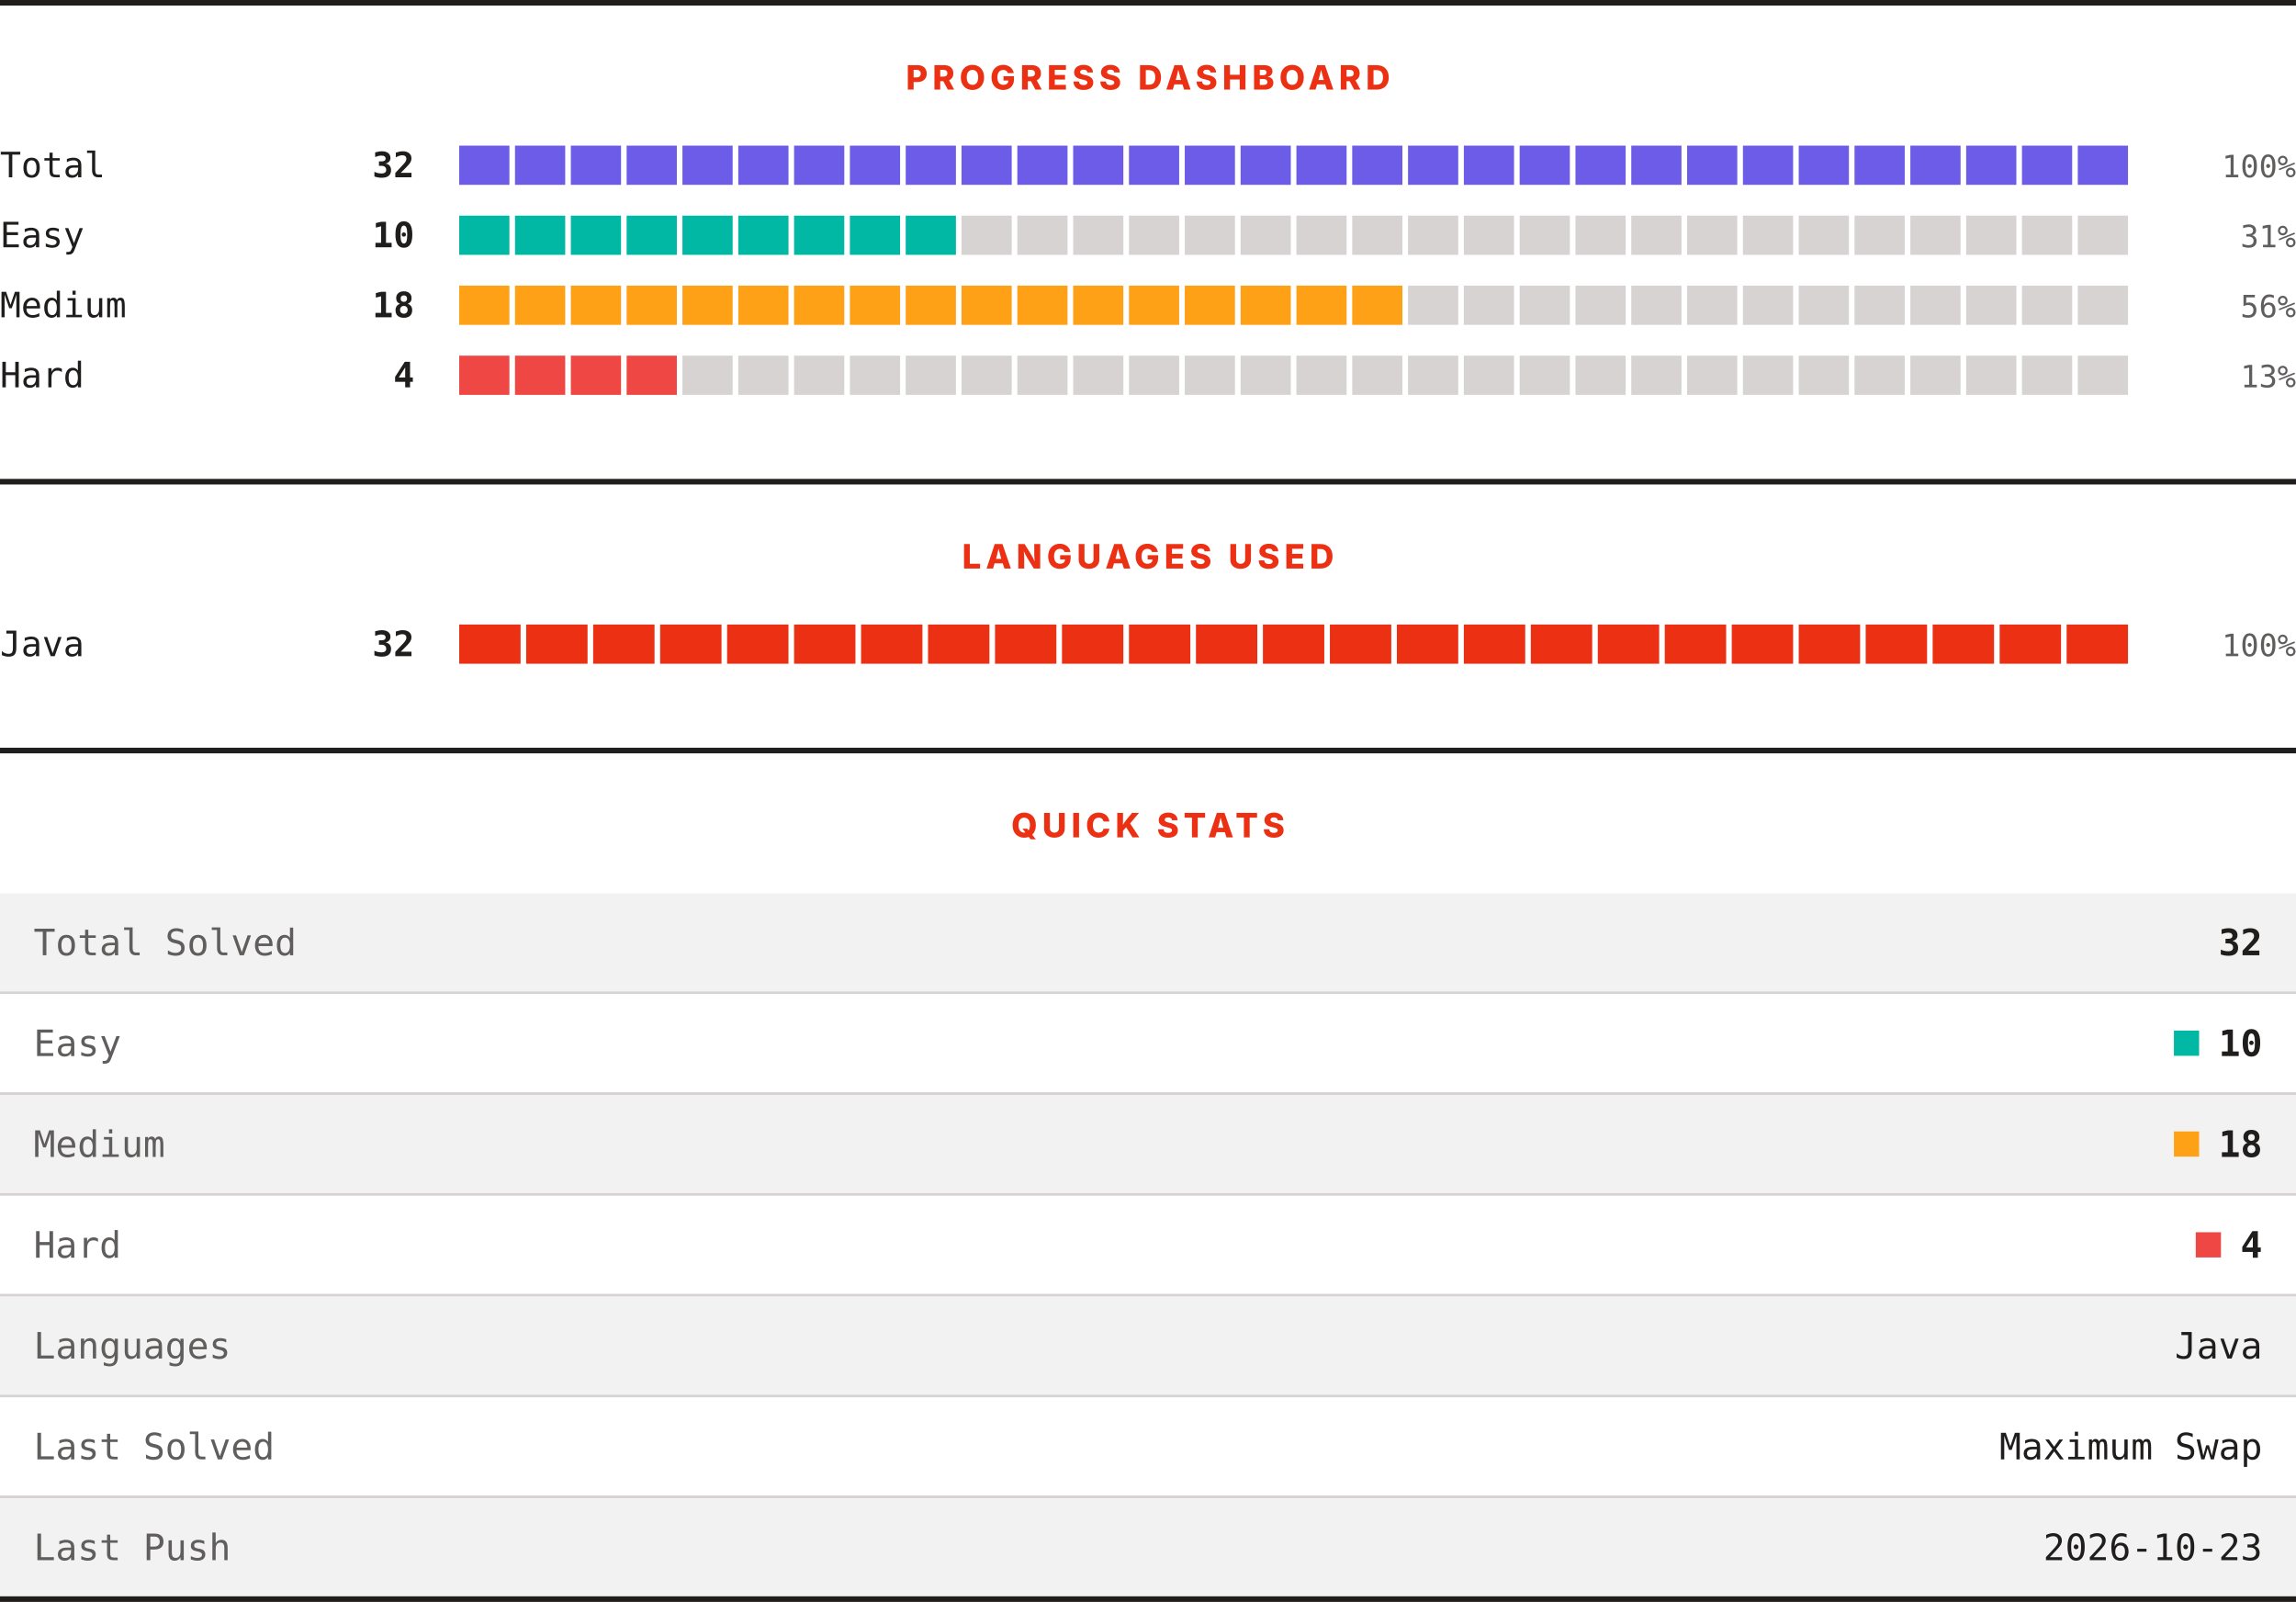
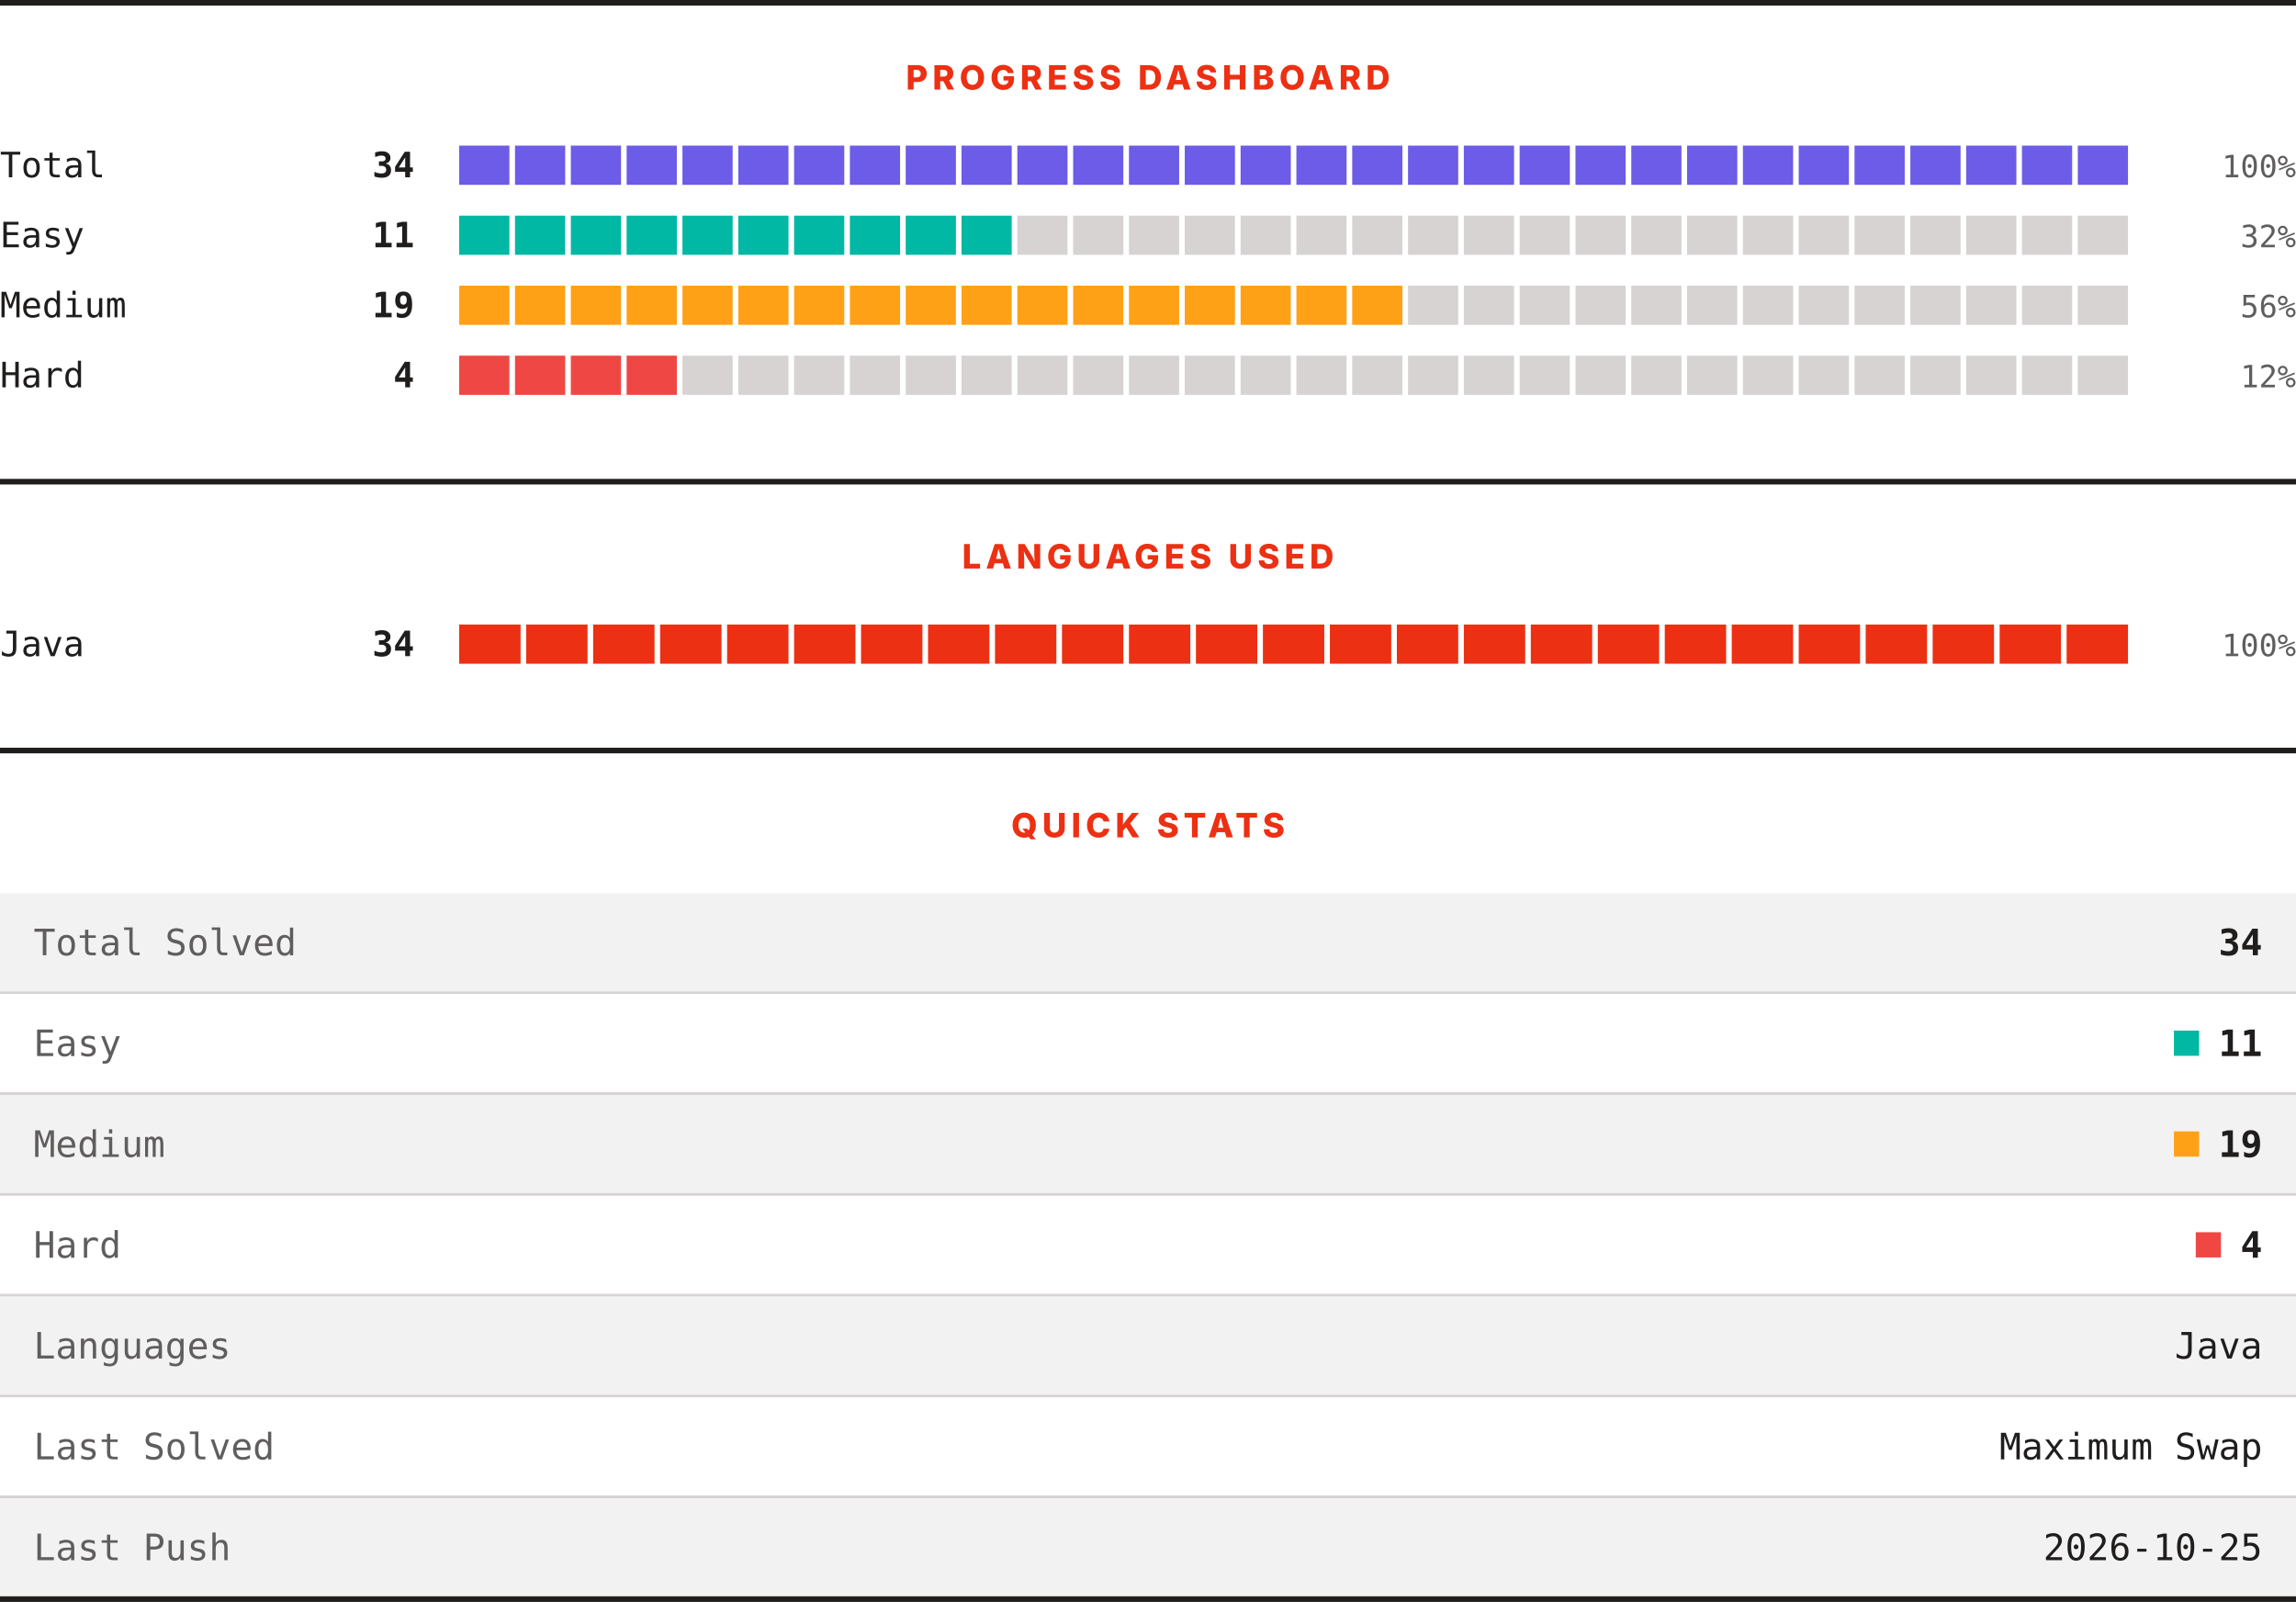
<svg xmlns="http://www.w3.org/2000/svg" width="820" height="572" viewBox="0 0 820 572" role="img" aria-label="LeetCode progress, languages and quick stats">
  <rect width="820" height="572" fill="#ffffff" />
  <rect x="0" y="0" width="820" height="2" fill="#201e1d" />
  <text x="410" y="32" text-anchor="middle" font-family="Archivo, system-ui, -apple-system, Segoe UI, sans-serif" font-size="12" font-weight="800" letter-spacing="1.68" fill="#ec3013">PROGRESS DASHBOARD</text>
  <text x="0" y="63.3" font-family="ui-monospace, SFMono-Regular, Menlo, Consolas, monospace" font-size="12.5" fill="#201e1d">Total</text>
-   <text x="148" y="63.3" text-anchor="end" font-family="ui-monospace, SFMono-Regular, Menlo, Consolas, monospace" font-size="12.5" font-weight="700" fill="#201e1d">32</text>
+   <text x="148" y="63.3" text-anchor="end" font-family="ui-monospace, SFMono-Regular, Menlo, Consolas, monospace" font-size="12.5" font-weight="700" fill="#201e1d">34</text>
  <rect x="164.00" y="52" width="17.93" height="14" fill="#6c5ce7" />
  <rect x="183.93" y="52" width="17.93" height="14" fill="#6c5ce7" />
  <rect x="203.87" y="52" width="17.93" height="14" fill="#6c5ce7" />
  <rect x="223.80" y="52" width="17.93" height="14" fill="#6c5ce7" />
  <rect x="243.73" y="52" width="17.93" height="14" fill="#6c5ce7" />
  <rect x="263.67" y="52" width="17.93" height="14" fill="#6c5ce7" />
  <rect x="283.60" y="52" width="17.93" height="14" fill="#6c5ce7" />
  <rect x="303.53" y="52" width="17.93" height="14" fill="#6c5ce7" />
  <rect x="323.47" y="52" width="17.93" height="14" fill="#6c5ce7" />
  <rect x="343.40" y="52" width="17.93" height="14" fill="#6c5ce7" />
  <rect x="363.33" y="52" width="17.93" height="14" fill="#6c5ce7" />
  <rect x="383.27" y="52" width="17.93" height="14" fill="#6c5ce7" />
  <rect x="403.20" y="52" width="17.93" height="14" fill="#6c5ce7" />
  <rect x="423.13" y="52" width="17.93" height="14" fill="#6c5ce7" />
  <rect x="443.07" y="52" width="17.93" height="14" fill="#6c5ce7" />
  <rect x="463.00" y="52" width="17.93" height="14" fill="#6c5ce7" />
  <rect x="482.93" y="52" width="17.93" height="14" fill="#6c5ce7" />
  <rect x="502.87" y="52" width="17.93" height="14" fill="#6c5ce7" />
  <rect x="522.80" y="52" width="17.93" height="14" fill="#6c5ce7" />
  <rect x="542.73" y="52" width="17.93" height="14" fill="#6c5ce7" />
  <rect x="562.67" y="52" width="17.93" height="14" fill="#6c5ce7" />
  <rect x="582.60" y="52" width="17.93" height="14" fill="#6c5ce7" />
  <rect x="602.53" y="52" width="17.93" height="14" fill="#6c5ce7" />
  <rect x="622.47" y="52" width="17.93" height="14" fill="#6c5ce7" />
  <rect x="642.40" y="52" width="17.93" height="14" fill="#6c5ce7" />
  <rect x="662.33" y="52" width="17.93" height="14" fill="#6c5ce7" />
  <rect x="682.27" y="52" width="17.93" height="14" fill="#6c5ce7" />
  <rect x="702.20" y="52" width="17.93" height="14" fill="#6c5ce7" />
  <rect x="722.13" y="52" width="17.93" height="14" fill="#6c5ce7" />
  <rect x="742.07" y="52" width="17.93" height="14" fill="#6c5ce7" />
  <text x="820" y="63.3" text-anchor="end" font-family="ui-monospace, SFMono-Regular, Menlo, Consolas, monospace" font-size="11" fill="#605d5d">100%</text>
  <text x="0" y="88.3" font-family="ui-monospace, SFMono-Regular, Menlo, Consolas, monospace" font-size="12.5" fill="#201e1d">Easy</text>
-   <text x="148" y="88.3" text-anchor="end" font-family="ui-monospace, SFMono-Regular, Menlo, Consolas, monospace" font-size="12.5" font-weight="700" fill="#201e1d">10</text>
+   <text x="148" y="88.3" text-anchor="end" font-family="ui-monospace, SFMono-Regular, Menlo, Consolas, monospace" font-size="12.5" font-weight="700" fill="#201e1d">11</text>
  <rect x="164.00" y="77" width="17.93" height="14" fill="#00b8a3" />
  <rect x="183.93" y="77" width="17.93" height="14" fill="#00b8a3" />
  <rect x="203.87" y="77" width="17.93" height="14" fill="#00b8a3" />
  <rect x="223.80" y="77" width="17.93" height="14" fill="#00b8a3" />
  <rect x="243.73" y="77" width="17.93" height="14" fill="#00b8a3" />
  <rect x="263.67" y="77" width="17.93" height="14" fill="#00b8a3" />
  <rect x="283.60" y="77" width="17.93" height="14" fill="#00b8a3" />
  <rect x="303.53" y="77" width="17.93" height="14" fill="#00b8a3" />
  <rect x="323.47" y="77" width="17.93" height="14" fill="#00b8a3" />
-   <rect x="343.40" y="77" width="17.93" height="14" fill="#d7d3d3" />
+   <rect x="343.40" y="77" width="17.93" height="14" fill="#00b8a3" />
  <rect x="363.33" y="77" width="17.93" height="14" fill="#d7d3d3" />
  <rect x="383.27" y="77" width="17.93" height="14" fill="#d7d3d3" />
  <rect x="403.20" y="77" width="17.93" height="14" fill="#d7d3d3" />
  <rect x="423.13" y="77" width="17.93" height="14" fill="#d7d3d3" />
  <rect x="443.07" y="77" width="17.93" height="14" fill="#d7d3d3" />
  <rect x="463.00" y="77" width="17.93" height="14" fill="#d7d3d3" />
  <rect x="482.93" y="77" width="17.93" height="14" fill="#d7d3d3" />
  <rect x="502.87" y="77" width="17.93" height="14" fill="#d7d3d3" />
  <rect x="522.80" y="77" width="17.93" height="14" fill="#d7d3d3" />
  <rect x="542.73" y="77" width="17.93" height="14" fill="#d7d3d3" />
  <rect x="562.67" y="77" width="17.93" height="14" fill="#d7d3d3" />
  <rect x="582.60" y="77" width="17.93" height="14" fill="#d7d3d3" />
  <rect x="602.53" y="77" width="17.93" height="14" fill="#d7d3d3" />
  <rect x="622.47" y="77" width="17.93" height="14" fill="#d7d3d3" />
  <rect x="642.40" y="77" width="17.93" height="14" fill="#d7d3d3" />
  <rect x="662.33" y="77" width="17.93" height="14" fill="#d7d3d3" />
  <rect x="682.27" y="77" width="17.93" height="14" fill="#d7d3d3" />
  <rect x="702.20" y="77" width="17.93" height="14" fill="#d7d3d3" />
  <rect x="722.13" y="77" width="17.93" height="14" fill="#d7d3d3" />
  <rect x="742.07" y="77" width="17.93" height="14" fill="#d7d3d3" />
-   <text x="820" y="88.3" text-anchor="end" font-family="ui-monospace, SFMono-Regular, Menlo, Consolas, monospace" font-size="11" fill="#605d5d">31%</text>
+   <text x="820" y="88.3" text-anchor="end" font-family="ui-monospace, SFMono-Regular, Menlo, Consolas, monospace" font-size="11" fill="#605d5d">32%</text>
  <text x="0" y="113.3" font-family="ui-monospace, SFMono-Regular, Menlo, Consolas, monospace" font-size="12.5" fill="#201e1d">Medium</text>
-   <text x="148" y="113.3" text-anchor="end" font-family="ui-monospace, SFMono-Regular, Menlo, Consolas, monospace" font-size="12.5" font-weight="700" fill="#201e1d">18</text>
+   <text x="148" y="113.3" text-anchor="end" font-family="ui-monospace, SFMono-Regular, Menlo, Consolas, monospace" font-size="12.5" font-weight="700" fill="#201e1d">19</text>
  <rect x="164.00" y="102" width="17.93" height="14" fill="#ffa116" />
  <rect x="183.93" y="102" width="17.93" height="14" fill="#ffa116" />
  <rect x="203.87" y="102" width="17.93" height="14" fill="#ffa116" />
  <rect x="223.80" y="102" width="17.93" height="14" fill="#ffa116" />
  <rect x="243.73" y="102" width="17.93" height="14" fill="#ffa116" />
  <rect x="263.67" y="102" width="17.93" height="14" fill="#ffa116" />
  <rect x="283.60" y="102" width="17.93" height="14" fill="#ffa116" />
  <rect x="303.53" y="102" width="17.93" height="14" fill="#ffa116" />
  <rect x="323.47" y="102" width="17.93" height="14" fill="#ffa116" />
  <rect x="343.40" y="102" width="17.93" height="14" fill="#ffa116" />
  <rect x="363.33" y="102" width="17.93" height="14" fill="#ffa116" />
  <rect x="383.27" y="102" width="17.93" height="14" fill="#ffa116" />
  <rect x="403.20" y="102" width="17.93" height="14" fill="#ffa116" />
  <rect x="423.13" y="102" width="17.93" height="14" fill="#ffa116" />
  <rect x="443.07" y="102" width="17.93" height="14" fill="#ffa116" />
  <rect x="463.00" y="102" width="17.93" height="14" fill="#ffa116" />
  <rect x="482.93" y="102" width="17.93" height="14" fill="#ffa116" />
  <rect x="502.87" y="102" width="17.93" height="14" fill="#d7d3d3" />
  <rect x="522.80" y="102" width="17.93" height="14" fill="#d7d3d3" />
  <rect x="542.73" y="102" width="17.93" height="14" fill="#d7d3d3" />
  <rect x="562.67" y="102" width="17.93" height="14" fill="#d7d3d3" />
  <rect x="582.60" y="102" width="17.93" height="14" fill="#d7d3d3" />
  <rect x="602.53" y="102" width="17.93" height="14" fill="#d7d3d3" />
  <rect x="622.47" y="102" width="17.93" height="14" fill="#d7d3d3" />
  <rect x="642.40" y="102" width="17.93" height="14" fill="#d7d3d3" />
  <rect x="662.33" y="102" width="17.93" height="14" fill="#d7d3d3" />
  <rect x="682.27" y="102" width="17.93" height="14" fill="#d7d3d3" />
  <rect x="702.20" y="102" width="17.93" height="14" fill="#d7d3d3" />
  <rect x="722.13" y="102" width="17.93" height="14" fill="#d7d3d3" />
  <rect x="742.07" y="102" width="17.93" height="14" fill="#d7d3d3" />
  <text x="820" y="113.3" text-anchor="end" font-family="ui-monospace, SFMono-Regular, Menlo, Consolas, monospace" font-size="11" fill="#605d5d">56%</text>
  <text x="0" y="138.3" font-family="ui-monospace, SFMono-Regular, Menlo, Consolas, monospace" font-size="12.5" fill="#201e1d">Hard</text>
  <text x="148" y="138.3" text-anchor="end" font-family="ui-monospace, SFMono-Regular, Menlo, Consolas, monospace" font-size="12.5" font-weight="700" fill="#201e1d">4</text>
  <rect x="164.00" y="127" width="17.93" height="14" fill="#ef4743" />
  <rect x="183.93" y="127" width="17.93" height="14" fill="#ef4743" />
  <rect x="203.87" y="127" width="17.93" height="14" fill="#ef4743" />
  <rect x="223.80" y="127" width="17.93" height="14" fill="#ef4743" />
  <rect x="243.73" y="127" width="17.93" height="14" fill="#d7d3d3" />
  <rect x="263.67" y="127" width="17.93" height="14" fill="#d7d3d3" />
  <rect x="283.60" y="127" width="17.93" height="14" fill="#d7d3d3" />
  <rect x="303.53" y="127" width="17.93" height="14" fill="#d7d3d3" />
  <rect x="323.47" y="127" width="17.93" height="14" fill="#d7d3d3" />
  <rect x="343.40" y="127" width="17.93" height="14" fill="#d7d3d3" />
  <rect x="363.33" y="127" width="17.93" height="14" fill="#d7d3d3" />
  <rect x="383.27" y="127" width="17.93" height="14" fill="#d7d3d3" />
  <rect x="403.20" y="127" width="17.93" height="14" fill="#d7d3d3" />
  <rect x="423.13" y="127" width="17.93" height="14" fill="#d7d3d3" />
  <rect x="443.07" y="127" width="17.93" height="14" fill="#d7d3d3" />
  <rect x="463.00" y="127" width="17.93" height="14" fill="#d7d3d3" />
  <rect x="482.93" y="127" width="17.93" height="14" fill="#d7d3d3" />
  <rect x="502.87" y="127" width="17.93" height="14" fill="#d7d3d3" />
  <rect x="522.80" y="127" width="17.93" height="14" fill="#d7d3d3" />
  <rect x="542.73" y="127" width="17.93" height="14" fill="#d7d3d3" />
  <rect x="562.67" y="127" width="17.93" height="14" fill="#d7d3d3" />
  <rect x="582.60" y="127" width="17.93" height="14" fill="#d7d3d3" />
  <rect x="602.53" y="127" width="17.93" height="14" fill="#d7d3d3" />
  <rect x="622.47" y="127" width="17.93" height="14" fill="#d7d3d3" />
  <rect x="642.40" y="127" width="17.93" height="14" fill="#d7d3d3" />
  <rect x="662.33" y="127" width="17.93" height="14" fill="#d7d3d3" />
  <rect x="682.27" y="127" width="17.93" height="14" fill="#d7d3d3" />
  <rect x="702.20" y="127" width="17.93" height="14" fill="#d7d3d3" />
  <rect x="722.13" y="127" width="17.93" height="14" fill="#d7d3d3" />
  <rect x="742.07" y="127" width="17.93" height="14" fill="#d7d3d3" />
-   <text x="820" y="138.3" text-anchor="end" font-family="ui-monospace, SFMono-Regular, Menlo, Consolas, monospace" font-size="11" fill="#605d5d">13%</text>
+   <text x="820" y="138.3" text-anchor="end" font-family="ui-monospace, SFMono-Regular, Menlo, Consolas, monospace" font-size="11" fill="#605d5d">12%</text>
  <rect x="0" y="171" width="820" height="2" fill="#201e1d" />
  <text x="410" y="203" text-anchor="middle" font-family="Archivo, system-ui, -apple-system, Segoe UI, sans-serif" font-size="12" font-weight="800" letter-spacing="1.68" fill="#ec3013">LANGUAGES USED</text>
  <text x="0" y="234.3" font-family="ui-monospace, SFMono-Regular, Menlo, Consolas, monospace" font-size="12.5" fill="#201e1d">Java</text>
-   <text x="148" y="234.3" text-anchor="end" font-family="ui-monospace, SFMono-Regular, Menlo, Consolas, monospace" font-size="12.5" font-weight="700" fill="#201e1d">32</text>
+   <text x="148" y="234.3" text-anchor="end" font-family="ui-monospace, SFMono-Regular, Menlo, Consolas, monospace" font-size="12.5" font-weight="700" fill="#201e1d">34</text>
  <rect x="164.00" y="223" width="21.92" height="14" fill="#ec3013" />
  <rect x="187.92" y="223" width="21.92" height="14" fill="#ec3013" />
  <rect x="211.84" y="223" width="21.92" height="14" fill="#ec3013" />
  <rect x="235.76" y="223" width="21.92" height="14" fill="#ec3013" />
  <rect x="259.68" y="223" width="21.92" height="14" fill="#ec3013" />
  <rect x="283.60" y="223" width="21.92" height="14" fill="#ec3013" />
  <rect x="307.52" y="223" width="21.92" height="14" fill="#ec3013" />
  <rect x="331.44" y="223" width="21.92" height="14" fill="#ec3013" />
  <rect x="355.36" y="223" width="21.92" height="14" fill="#ec3013" />
  <rect x="379.28" y="223" width="21.92" height="14" fill="#ec3013" />
  <rect x="403.20" y="223" width="21.92" height="14" fill="#ec3013" />
  <rect x="427.12" y="223" width="21.92" height="14" fill="#ec3013" />
  <rect x="451.04" y="223" width="21.92" height="14" fill="#ec3013" />
  <rect x="474.96" y="223" width="21.92" height="14" fill="#ec3013" />
  <rect x="498.88" y="223" width="21.92" height="14" fill="#ec3013" />
  <rect x="522.80" y="223" width="21.92" height="14" fill="#ec3013" />
  <rect x="546.72" y="223" width="21.92" height="14" fill="#ec3013" />
  <rect x="570.64" y="223" width="21.92" height="14" fill="#ec3013" />
  <rect x="594.56" y="223" width="21.92" height="14" fill="#ec3013" />
  <rect x="618.48" y="223" width="21.92" height="14" fill="#ec3013" />
  <rect x="642.40" y="223" width="21.92" height="14" fill="#ec3013" />
  <rect x="666.32" y="223" width="21.92" height="14" fill="#ec3013" />
  <rect x="690.24" y="223" width="21.92" height="14" fill="#ec3013" />
  <rect x="714.16" y="223" width="21.92" height="14" fill="#ec3013" />
  <rect x="738.08" y="223" width="21.92" height="14" fill="#ec3013" />
  <text x="820" y="234.3" text-anchor="end" font-family="ui-monospace, SFMono-Regular, Menlo, Consolas, monospace" font-size="11" fill="#605d5d">100%</text>
  <rect x="0" y="267" width="820" height="2" fill="#201e1d" />
  <text x="410" y="299" text-anchor="middle" font-family="Archivo, system-ui, -apple-system, Segoe UI, sans-serif" font-size="12" font-weight="800" letter-spacing="1.68" fill="#ec3013">QUICK STATS</text>
  <rect x="0" y="319" width="820" height="35" fill="#f3f2f2" />
  <text x="12" y="341.1" font-family="ui-monospace, SFMono-Regular, Menlo, Consolas, monospace" font-size="13" fill="#605d5d">Total Solved</text>
-   <text x="808" y="341.1" text-anchor="end" font-family="ui-monospace, SFMono-Regular, Menlo, Consolas, monospace" font-size="13" font-weight="700" fill="#201e1d">32</text>
+   <text x="808" y="341.1" text-anchor="end" font-family="ui-monospace, SFMono-Regular, Menlo, Consolas, monospace" font-size="13" font-weight="700" fill="#201e1d">34</text>
  <rect x="0" y="354" width="820" height="1" fill="#d7d3d3" />
  <rect x="0" y="355" width="820" height="35" fill="#ffffff" />
  <text x="12" y="377.1" font-family="ui-monospace, SFMono-Regular, Menlo, Consolas, monospace" font-size="13" fill="#605d5d">Easy</text>
  <rect x="776.4" y="368" width="9" height="9" fill="#00b8a3" />
-   <text x="808" y="377.1" text-anchor="end" font-family="ui-monospace, SFMono-Regular, Menlo, Consolas, monospace" font-size="13" font-weight="700" fill="#201e1d">10</text>
+   <text x="808" y="377.1" text-anchor="end" font-family="ui-monospace, SFMono-Regular, Menlo, Consolas, monospace" font-size="13" font-weight="700" fill="#201e1d">11</text>
  <rect x="0" y="390" width="820" height="1" fill="#d7d3d3" />
  <rect x="0" y="391" width="820" height="35" fill="#f3f2f2" />
  <text x="12" y="413.1" font-family="ui-monospace, SFMono-Regular, Menlo, Consolas, monospace" font-size="13" fill="#605d5d">Medium</text>
  <rect x="776.4" y="404" width="9" height="9" fill="#ffa116" />
-   <text x="808" y="413.1" text-anchor="end" font-family="ui-monospace, SFMono-Regular, Menlo, Consolas, monospace" font-size="13" font-weight="700" fill="#201e1d">18</text>
+   <text x="808" y="413.1" text-anchor="end" font-family="ui-monospace, SFMono-Regular, Menlo, Consolas, monospace" font-size="13" font-weight="700" fill="#201e1d">19</text>
  <rect x="0" y="426" width="820" height="1" fill="#d7d3d3" />
  <rect x="0" y="427" width="820" height="35" fill="#ffffff" />
  <text x="12" y="449.1" font-family="ui-monospace, SFMono-Regular, Menlo, Consolas, monospace" font-size="13" fill="#605d5d">Hard</text>
  <rect x="784.2" y="440" width="9" height="9" fill="#ef4743" />
  <text x="808" y="449.1" text-anchor="end" font-family="ui-monospace, SFMono-Regular, Menlo, Consolas, monospace" font-size="13" font-weight="700" fill="#201e1d">4</text>
  <rect x="0" y="462" width="820" height="1" fill="#d7d3d3" />
  <rect x="0" y="463" width="820" height="35" fill="#f3f2f2" />
  <text x="12" y="485.1" font-family="ui-monospace, SFMono-Regular, Menlo, Consolas, monospace" font-size="13" fill="#605d5d">Languages</text>
  <text x="808" y="485.1" text-anchor="end" font-family="ui-monospace, SFMono-Regular, Menlo, Consolas, monospace" font-size="13" fill="#201e1d">Java</text>
  <rect x="0" y="498" width="820" height="1" fill="#d7d3d3" />
  <rect x="0" y="499" width="820" height="35" fill="#ffffff" />
  <text x="12" y="521.1" font-family="ui-monospace, SFMono-Regular, Menlo, Consolas, monospace" font-size="13" fill="#605d5d">Last Solved</text>
  <text x="808" y="521.1" text-anchor="end" font-family="ui-monospace, SFMono-Regular, Menlo, Consolas, monospace" font-size="13" fill="#201e1d">Maximum Swap</text>
  <rect x="0" y="534" width="820" height="1" fill="#d7d3d3" />
  <rect x="0" y="535" width="820" height="35" fill="#f3f2f2" />
  <text x="12" y="557.1" font-family="ui-monospace, SFMono-Regular, Menlo, Consolas, monospace" font-size="13" fill="#605d5d">Last Push</text>
-   <text x="808" y="557.1" text-anchor="end" font-family="ui-monospace, SFMono-Regular, Menlo, Consolas, monospace" font-size="13" fill="#201e1d">2026-10-23</text>
+   <text x="808" y="557.1" text-anchor="end" font-family="ui-monospace, SFMono-Regular, Menlo, Consolas, monospace" font-size="13" fill="#201e1d">2026-10-25</text>
  <rect x="0" y="570" width="820" height="2" fill="#201e1d" />
</svg>
